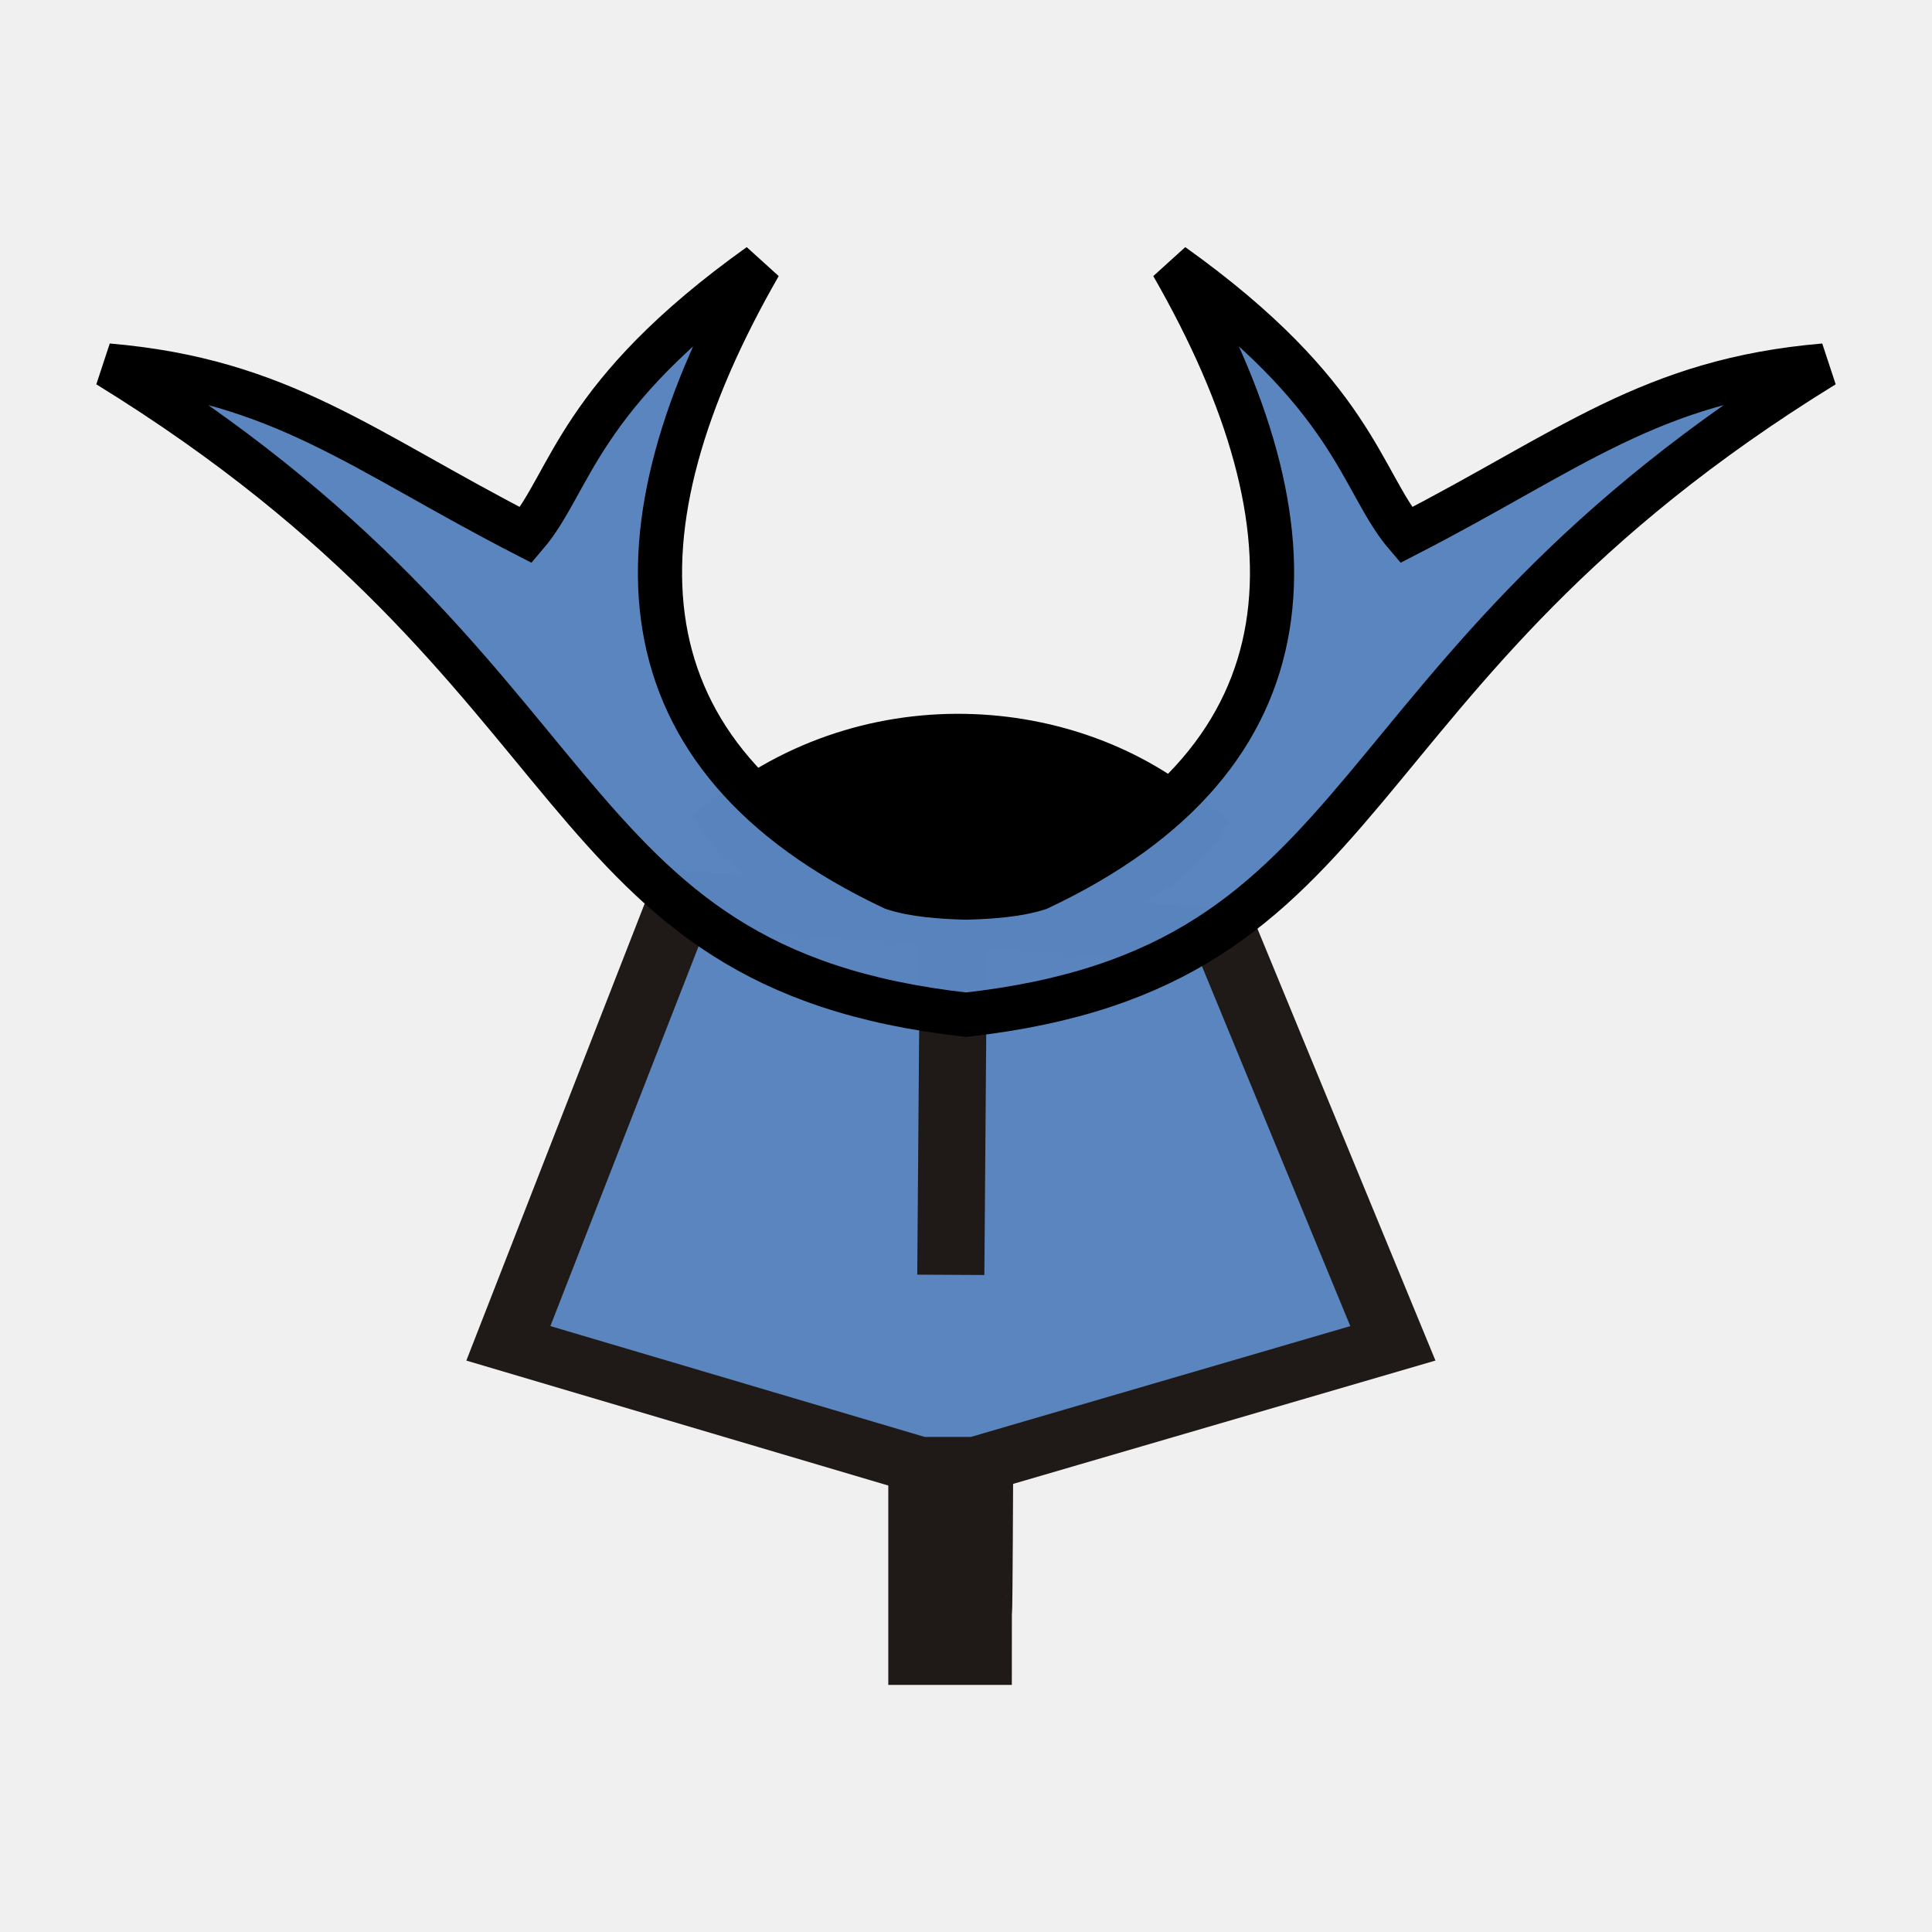
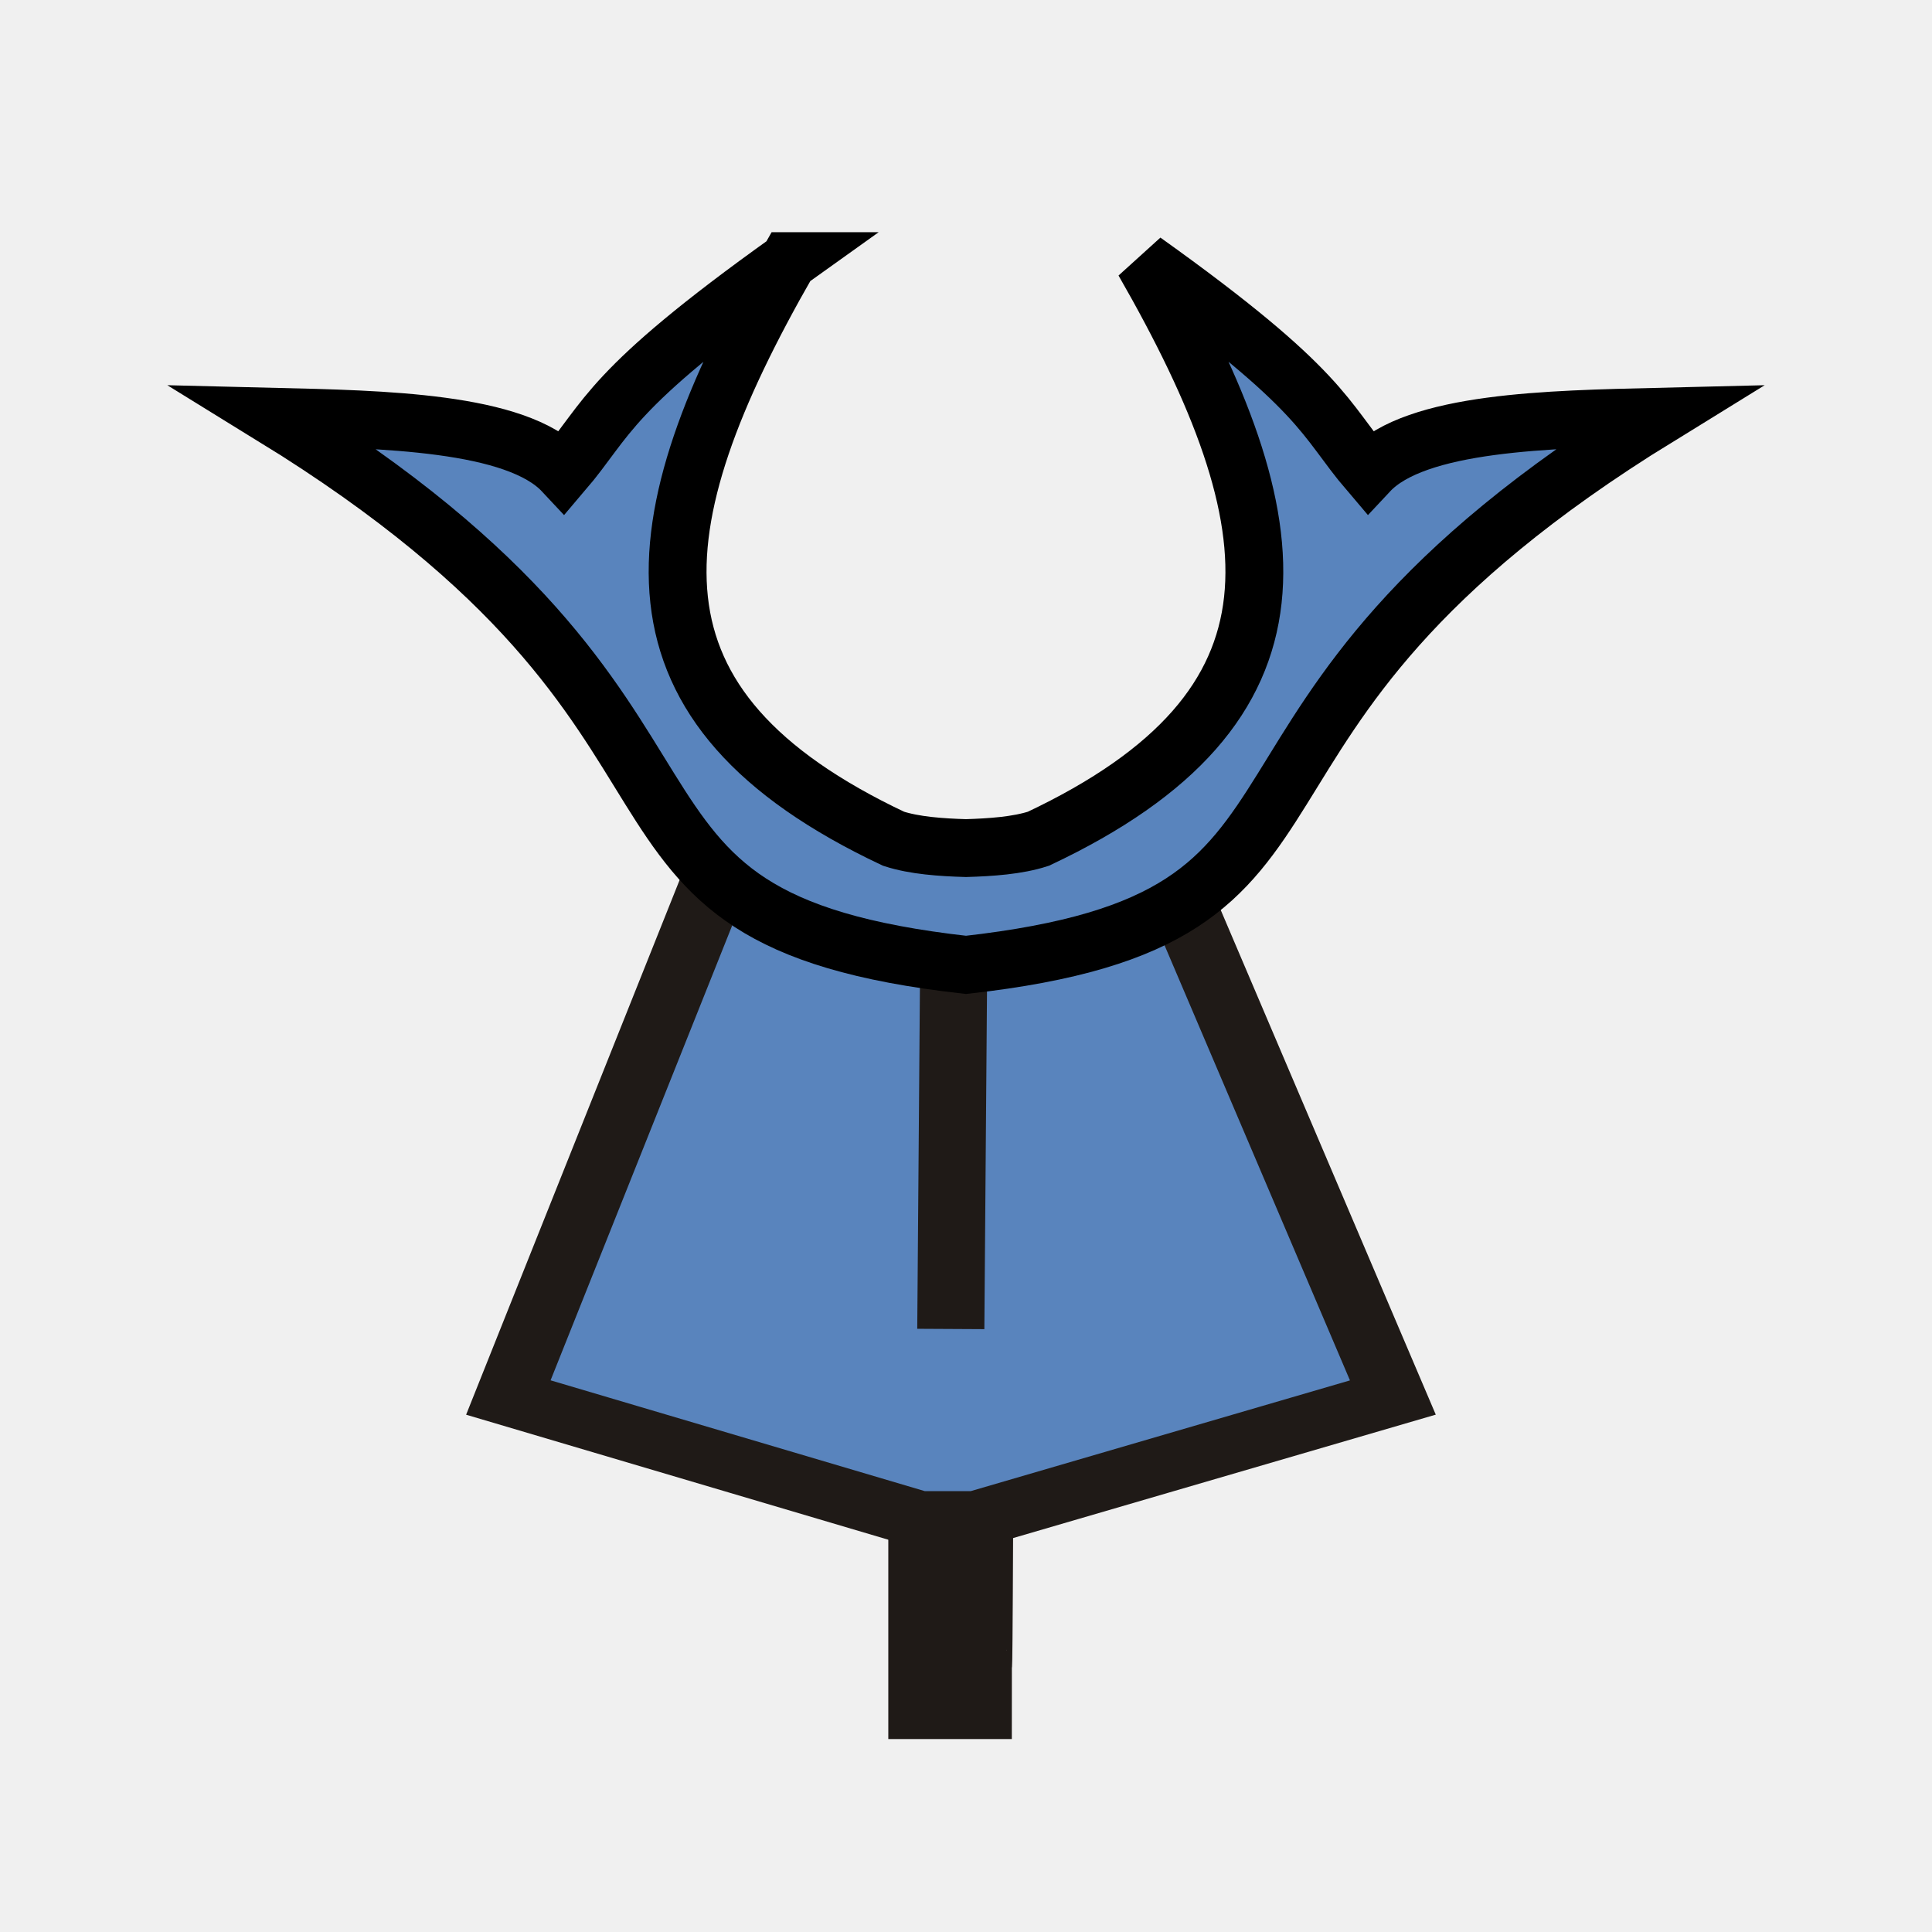
- <svg xmlns="http://www.w3.org/2000/svg" width="100mm" height="100mm" viewBox="0 0 100 100" version="1.1" id="svg1">
+ <svg xmlns="http://www.w3.org/2000/svg" width="100mm" height="100mm" viewBox="0 0 100 100" version="1.1" id="svg1" xml:space="preserve">
  <defs id="defs1">
    <linearGradient id="a" gradientUnits="userSpaceOnUse" x1="23.898" x2="85.692" y1="24.666" y2="24.666" gradientTransform="matrix(3.5434,0,0,3.5434,-9.16091,-10.18122)">
      <stop offset="0" stop-color="#fae4ed" id="stop1" style="stop-color:#5984bd;stop-opacity:1;" />
      <stop offset="1" stop-color="#1f1a17" stop-opacity=".992" id="stop2" />
    </linearGradient>
  </defs>
  <g id="layer1" transform="translate(-125.1479,-166.6875)">
-     <g id="g1" transform="translate(4.98527,12.79074)">
-       <path d="m 157.484,196.352 c 7.733,-6.399 18.667,-5.374 24.823,0.299 -5.319,7.442 -21.354,5.122 -24.823,-0.299 z" id="path10-6-7-9-9-9-7" style="fill:#000000;fill-opacity:1;stroke:#000000;stroke-width:2.235" />
-       <g style="clip-rule:evenodd;fill:#ffffff;fill-opacity:1;fill-rule:evenodd;image-rendering:optimizeQuality;shape-rendering:geometricPrecision" id="g2-9-4-0-5-7" transform="matrix(1.873798,0,0,1.873798,122.531,154.0681)">
-         <g stroke="#1f1a17" stroke-width="1.531" transform="matrix(1.210875,0,0,-1.009872,-392.5823,266.3354)" id="g4-8-4-2-4-4" style="fill:#ffffff;fill-opacity:1">
-           <g transform="translate(-125.2854,-2.813869)" id="g3-4-7-3-7-1" style="fill:#ffffff;fill-opacity:1">
-             <g id="g22">
-               <path d="m 476.404,241.022 -12.393,1.034 -3.959,-12.164 9.368,-3.326 h 1.311 l 9.499,3.326 z" fill="url(#a)" stroke-width="1.531" id="path2-3-8-6-7-6-8" style="fill:#5984bd;fill-opacity:0.992" />
+     <g id="g2" style="fill:#5984bd;fill-opacity:1" transform="translate(0,0.1565323)">
+       <g id="g1" transform="translate(4.98527,15.43657)" style="fill:#5984bd;fill-opacity:1">
+         <g style="clip-rule:evenodd;fill:#5984bd;fill-opacity:1;fill-rule:evenodd;image-rendering:optimizeQuality;shape-rendering:geometricPrecision" id="g2-9-4-0-5-7" transform="matrix(1.873798,0,0,1.873798,122.531,154.0681)">
+           <g stroke="#1f1a17" stroke-width="1.531" transform="matrix(1.210875,0,0,-1.009872,-392.5823,266.3354)" id="g4-8-4-2-4-4" style="fill:#5984bd;fill-opacity:1">
+             <g transform="translate(-125.2854,-2.813869)" id="g3-4-7-3-7-1" style="fill:#5984bd;fill-opacity:1">
+               <g id="g22" style="fill:#5984bd;fill-opacity:1">
+                 <path d="m 475.406,243.464 -10.774,0.181 -4.58,-13.754 9.368,-3.326 h 1.311 l 9.499,3.326 z" fill="url(#a)" stroke-width="1.531" id="path2-3-8-6-7-6-8" style="fill:#5984bd;fill-opacity:1" />
+               </g>
+               <path d="m 469.485,226.492 v -5.177 h 1.287 c 0,3.126 0.006,-1.498 0.031,5.168 z" fill="none" stroke-width="1.531" id="path3-1-3-5-5-5" style="fill:#5984bd;fill-opacity:1" />
            </g>
-             <path d="m 469.485,226.492 v -5.177 h 1.287 c 0,3.126 0.006,-1.498 0.031,5.168 z" fill="none" stroke-width="1.531" id="path3-1-3-5-5-5" style="fill:#ffffff;fill-opacity:1" />
+             <path d="m 344.922,238.456 -0.062,-9.504" fill="none" id="path4-0-1-9-6-9" style="fill:#5984bd;fill-opacity:1" />
          </g>
-           <path d="m 344.922,238.456 -0.062,-9.504" fill="none" id="path4-0-1-9-6-9" style="fill:#ffffff;fill-opacity:1" />
        </g>
      </g>
-       <path d="m 159.477,167.618 c -9.451,6.749 -9.73,11.211 -12.089,13.975 -8.484,-4.358 -12.654,-8.012 -21.641,-8.778 26.036,16.031 22.523,31.15 44.418,33.602 21.895,-2.452 18.377,-17.572 44.413,-33.602 -8.987,0.766 -13.152,4.42 -21.636,8.778 -2.359,-2.763 -2.642,-7.226 -12.094,-13.975 7.899,13.762 7.559,25.424 -6.926,32.255 -1.08,0.351 -2.469,0.447 -3.757,0.485 -1.288,-0.038 -2.677,-0.133 -3.757,-0.485 -14.486,-6.831 -14.83,-18.493 -6.931,-32.255 z" fill="#ffe680" stroke-width="8.056" id="path16" style="fill:#5984bd;fill-opacity:0.992;stroke:#000000;stroke-width:2.286;stroke-dasharray:none" />
+       <path d="m 165.955,180.047 c -9.431,6.734 -9.308,8.142 -11.662,10.899 -2.429,-2.597 -9.363,-2.708 -14.98,-2.845 25.978,15.996 13.992,25.927 35.835,28.372 21.844,-2.445 9.857,-12.376 35.835,-28.372 -5.618,0.137 -12.551,0.247 -14.98,2.845 -2.354,-2.757 -2.231,-4.165 -11.662,-10.899 7.881,13.732 9.009,23.081 -5.445,29.897 -1.078,0.351 -2.464,0.446 -3.749,0.484 -1.285,-0.037 -2.671,-0.133 -3.749,-0.484 -14.454,-6.816 -13.326,-16.165 -5.445,-29.897 z" fill="#ffe680" stroke-width="8.056" id="use1" style="fill:#5984bd;fill-opacity:1;stroke:#000000;stroke-width:2.994;stroke-dasharray:none" />
    </g>
  </g>
</svg>
